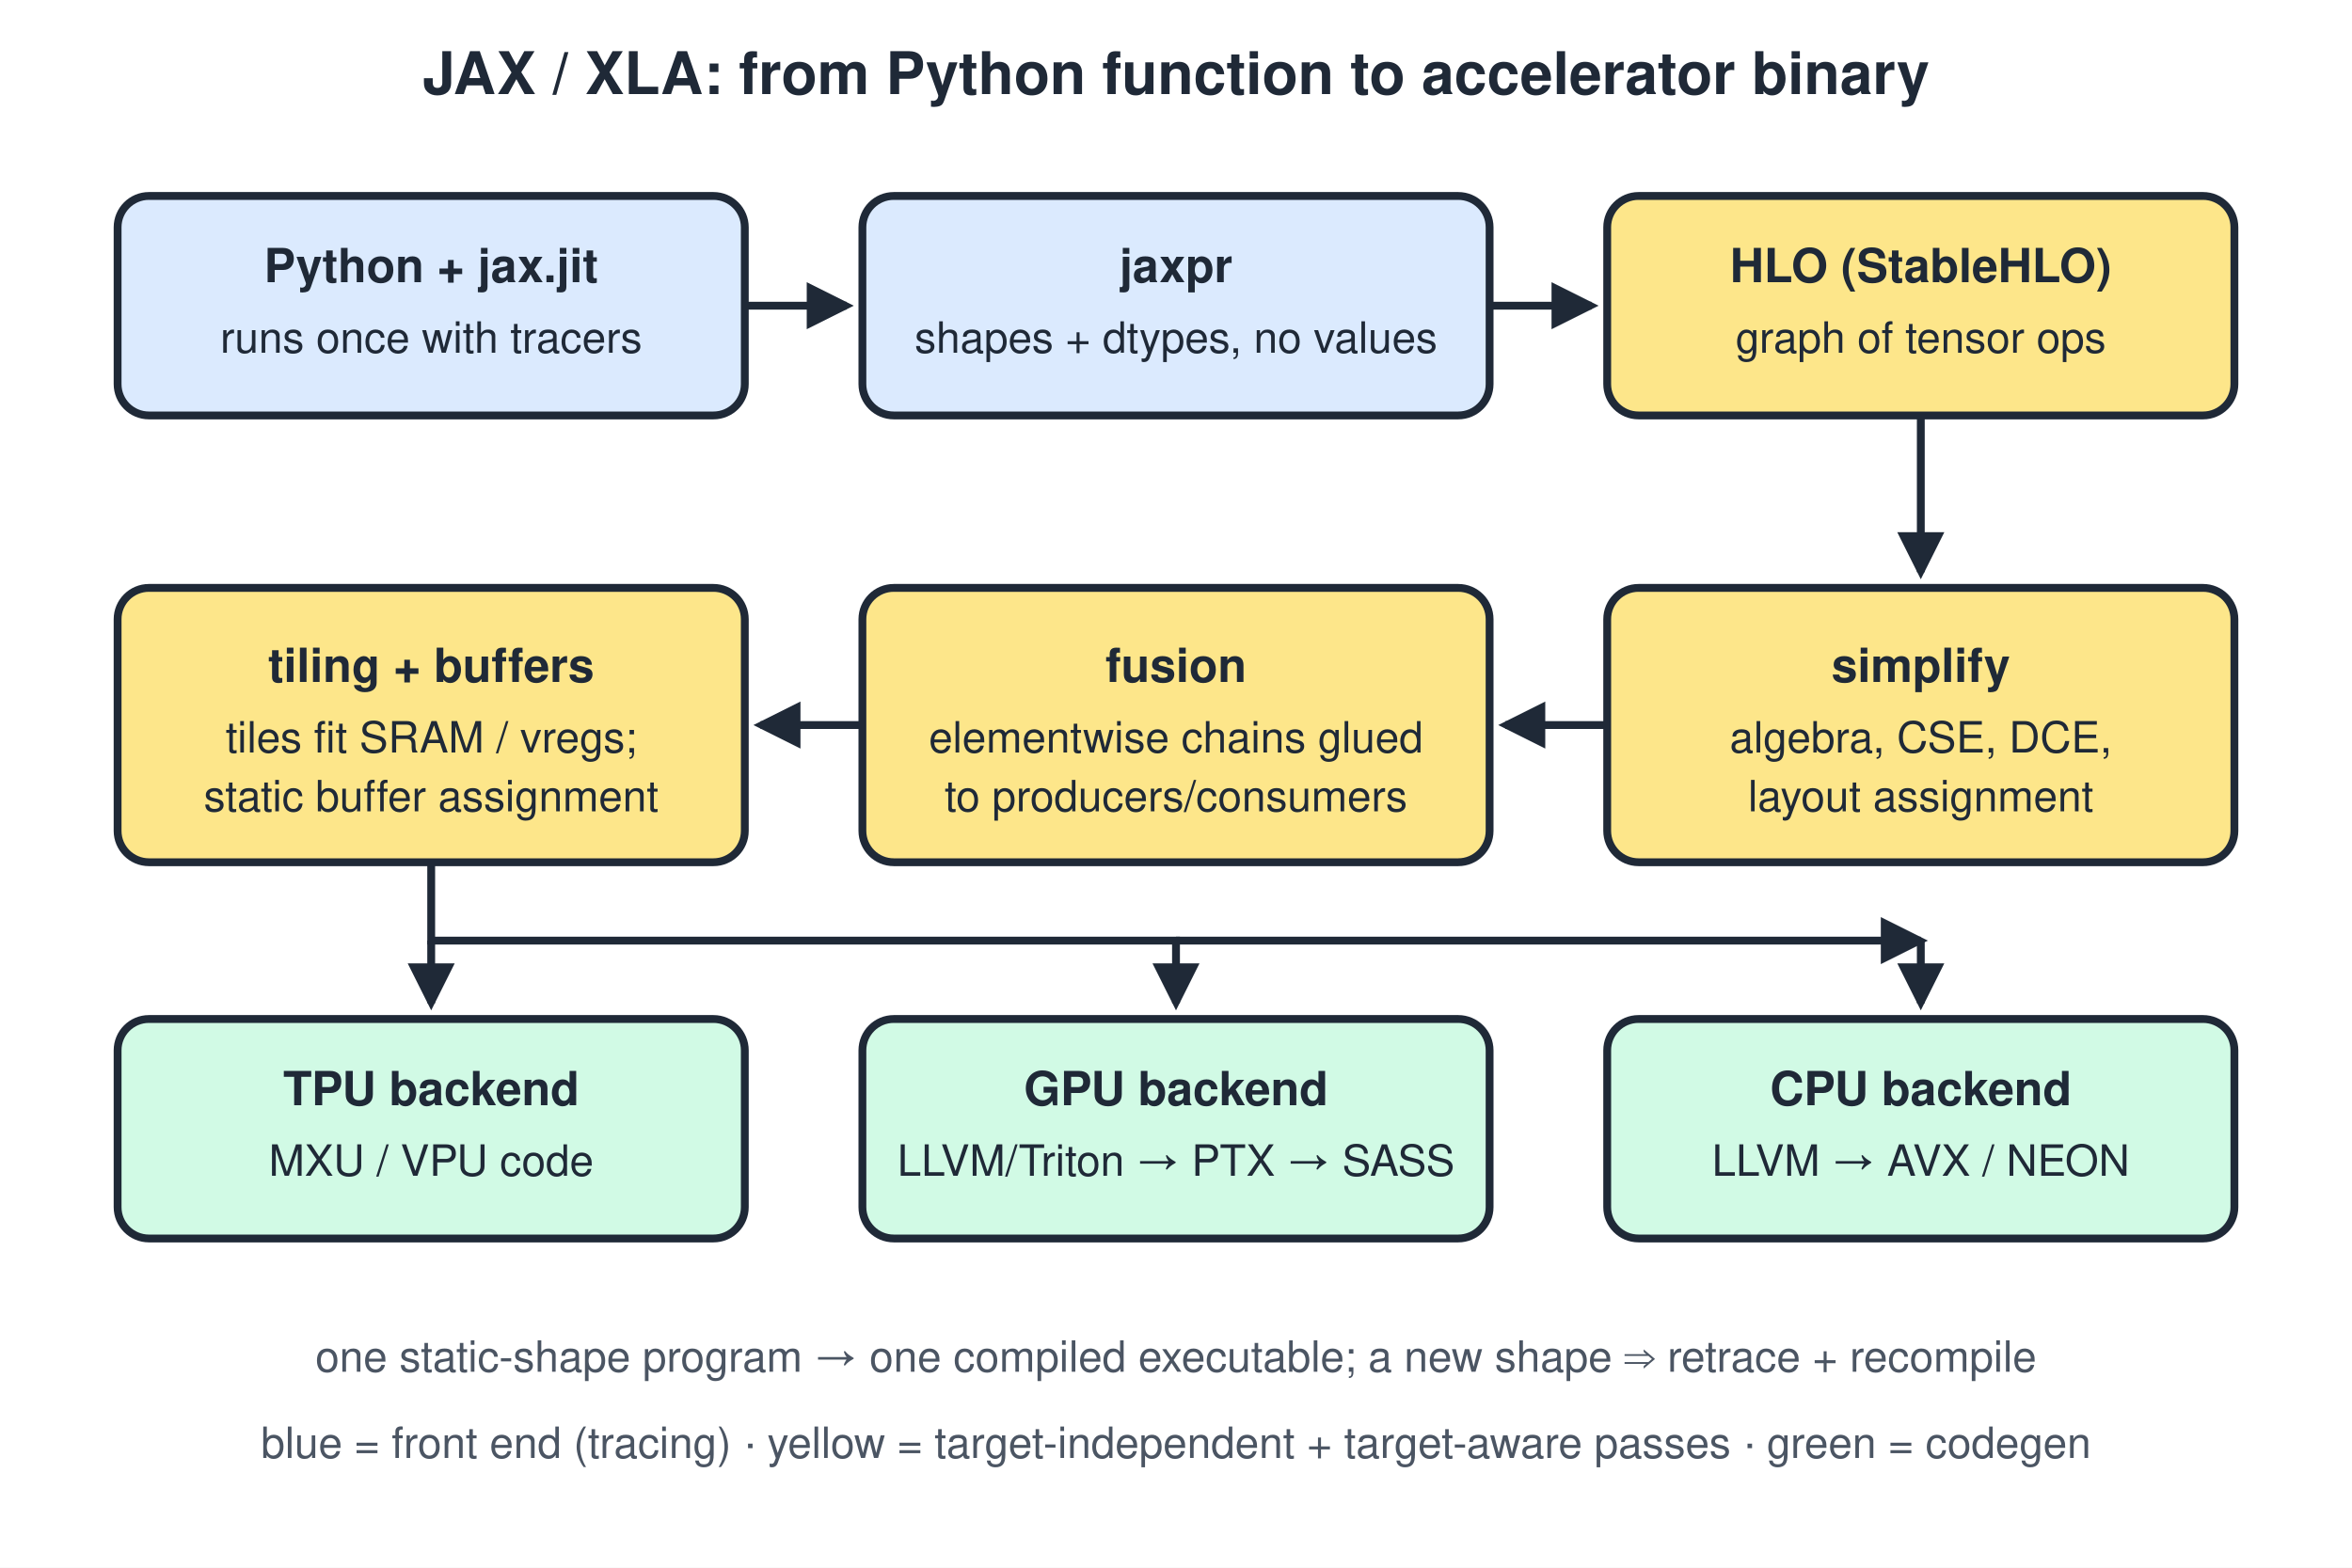
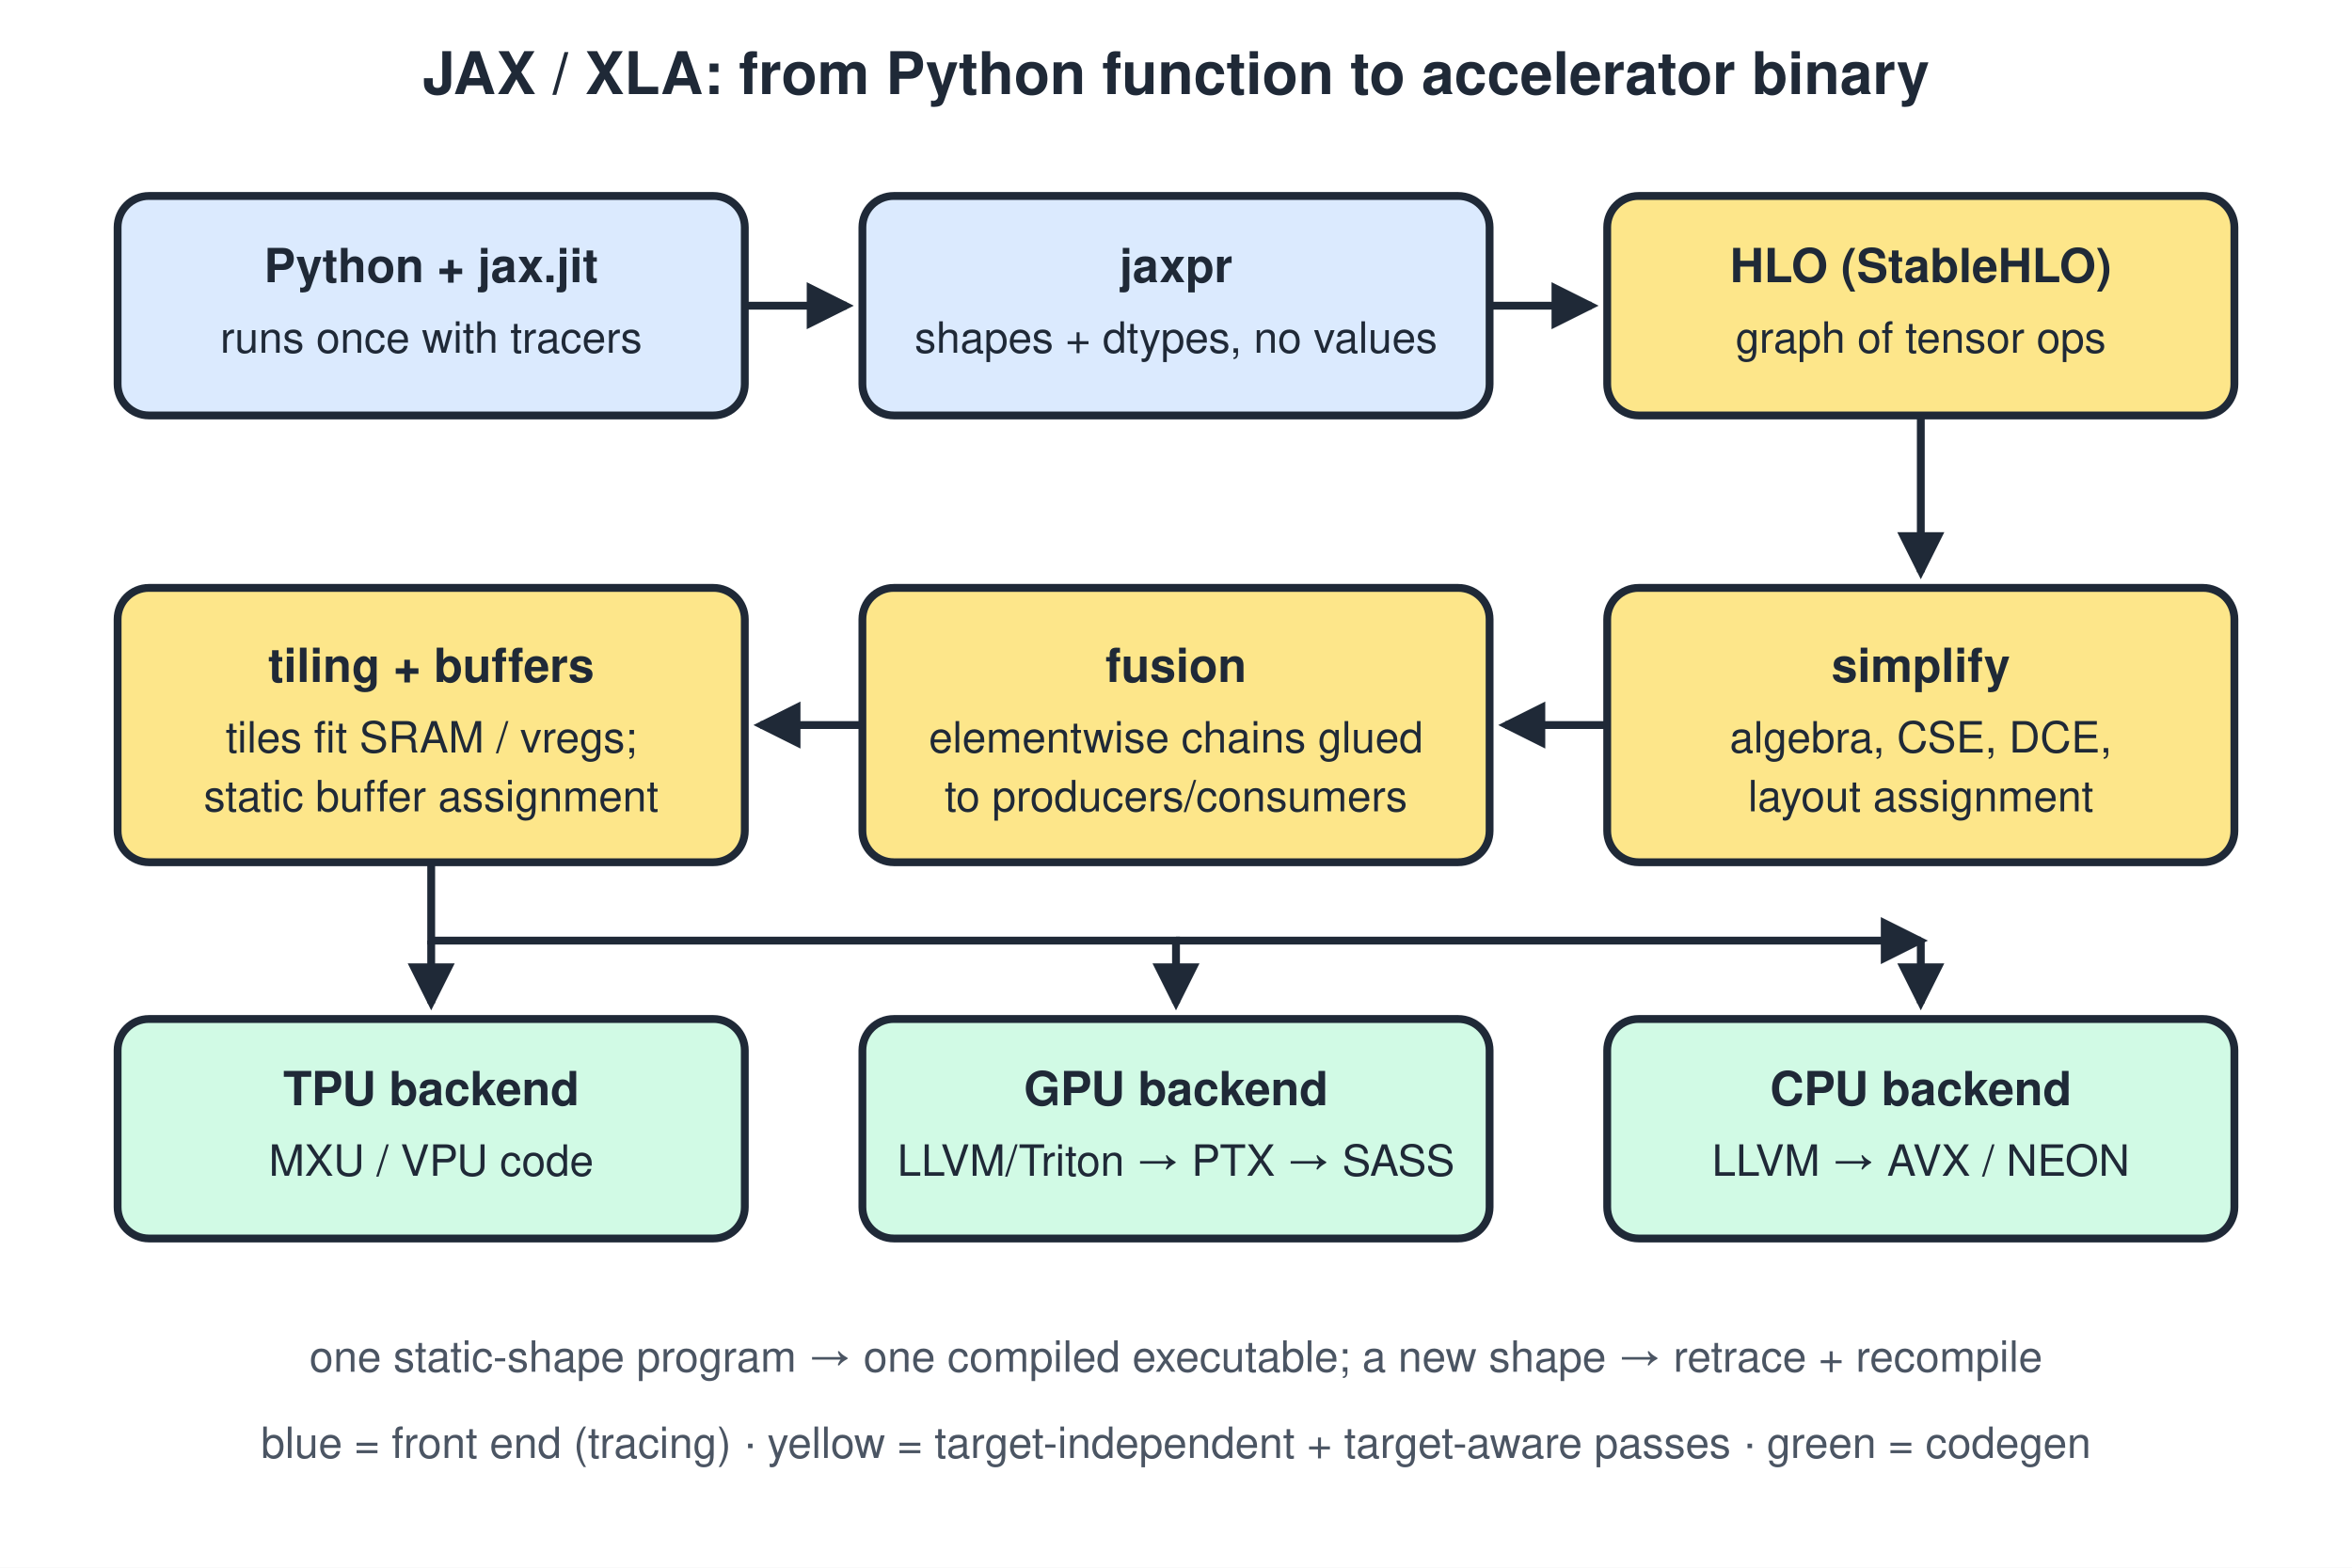
<svg xmlns="http://www.w3.org/2000/svg" viewBox="0 0 600 400" width="600" height="400" font-family="Helvetica, Arial, sans-serif" font-size="12" fill="#1f2937">
  <defs>
    <marker id="ar" viewBox="0 0 10 10" refX="8.5" refY="5" markerWidth="6" markerHeight="6" orient="auto-start-reverse">
      <path d="M0,0 L10,5 L0,10 z" fill="#1f2937" />
    </marker>
  </defs>
  <rect width="600" height="400" fill="white" />
  <text x="300" y="24" font-size="15" text-anchor="middle" font-weight="bold">JAX / XLA: from Python function to accelerator binary</text>
  <g stroke="#1f2937" stroke-width="2">
    <rect x="30" y="50" width="160" height="56" rx="8" fill="#dbeafe" />
    <rect x="220" y="50" width="160" height="56" rx="8" fill="#dbeafe" />
    <rect x="410" y="50" width="160" height="56" rx="8" fill="#fde68a" />
    <rect x="410" y="150" width="160" height="70" rx="8" fill="#fde68a" />
    <rect x="220" y="150" width="160" height="70" rx="8" fill="#fde68a" />
    <rect x="30" y="150" width="160" height="70" rx="8" fill="#fde68a" />
    <rect x="30" y="260" width="160" height="56" rx="8" fill="#d1fae5" />
    <rect x="220" y="260" width="160" height="56" rx="8" fill="#d1fae5" />
    <rect x="410" y="260" width="160" height="56" rx="8" fill="#d1fae5" />
  </g>
  <g text-anchor="middle">
    <text x="110" y="72" font-weight="bold">Python + jax.jit</text>
    <text x="110" y="90" font-size="11">runs once with tracers</text>
    <text x="300" y="72" font-weight="bold">jaxpr</text>
    <text x="300" y="90" font-size="11">shapes + dtypes, no values</text>
    <text x="490" y="72" font-weight="bold">HLO (StableHLO)</text>
    <text x="490" y="90" font-size="11">graph of tensor ops</text>
    <text x="490" y="174" font-weight="bold">simplify</text>
    <text x="490" y="192" font-size="11">algebra, CSE, DCE,</text>
    <text x="490" y="207" font-size="11">layout assignment</text>
    <text x="300" y="174" font-weight="bold">fusion</text>
    <text x="300" y="192" font-size="11">elementwise chains glued</text>
    <text x="300" y="207" font-size="11">to producers/consumers</text>
    <text x="110" y="174" font-weight="bold">tiling + buffers</text>
    <text x="110" y="192" font-size="11">tiles fit SRAM / vregs;</text>
    <text x="110" y="207" font-size="11">static buffer assignment</text>
    <text x="110" y="282" font-weight="bold">TPU backend</text>
    <text x="110" y="300" font-size="11">MXU / VPU code</text>
    <text x="300" y="282" font-weight="bold">GPU backend</text>
    <text x="300" y="300" font-size="11">LLVM/Triton → PTX → SASS</text>
    <text x="490" y="282" font-weight="bold">CPU backend</text>
    <text x="490" y="300" font-size="11">LLVM → AVX / NEON</text>
  </g>
  <g stroke="#1f2937" stroke-width="2" marker-end="url(#ar)" fill="none">
    <line x1="190" y1="78" x2="216" y2="78" />
    <line x1="380" y1="78" x2="406" y2="78" />
    <line x1="490" y1="106" x2="490" y2="146" />
    <line x1="410" y1="185" x2="384" y2="185" />
    <line x1="220" y1="185" x2="194" y2="185" />
    <path d="M110,220 L110,240 L300,240 L300,256" />
    <line x1="110" y1="240" x2="110" y2="256" />
    <line x1="300" y1="240" x2="490" y2="240" />
    <line x1="490" y1="240" x2="490" y2="256" />
  </g>
-   <text x="300" y="350" text-anchor="middle" font-size="11" fill="#4b5563">one static-shape program → one compiled executable; a new shape ⇒ retrace + recompile</text>
+   <text x="300" y="350" text-anchor="middle" font-size="11" fill="#4b5563">one static-shape program → one compiled executable; a new shape → retrace + recompile</text>
  <text x="300" y="372" text-anchor="middle" font-size="11" fill="#4b5563">blue = front end (tracing) · yellow = target-independent + target-aware passes · green = codegen</text>
</svg>
